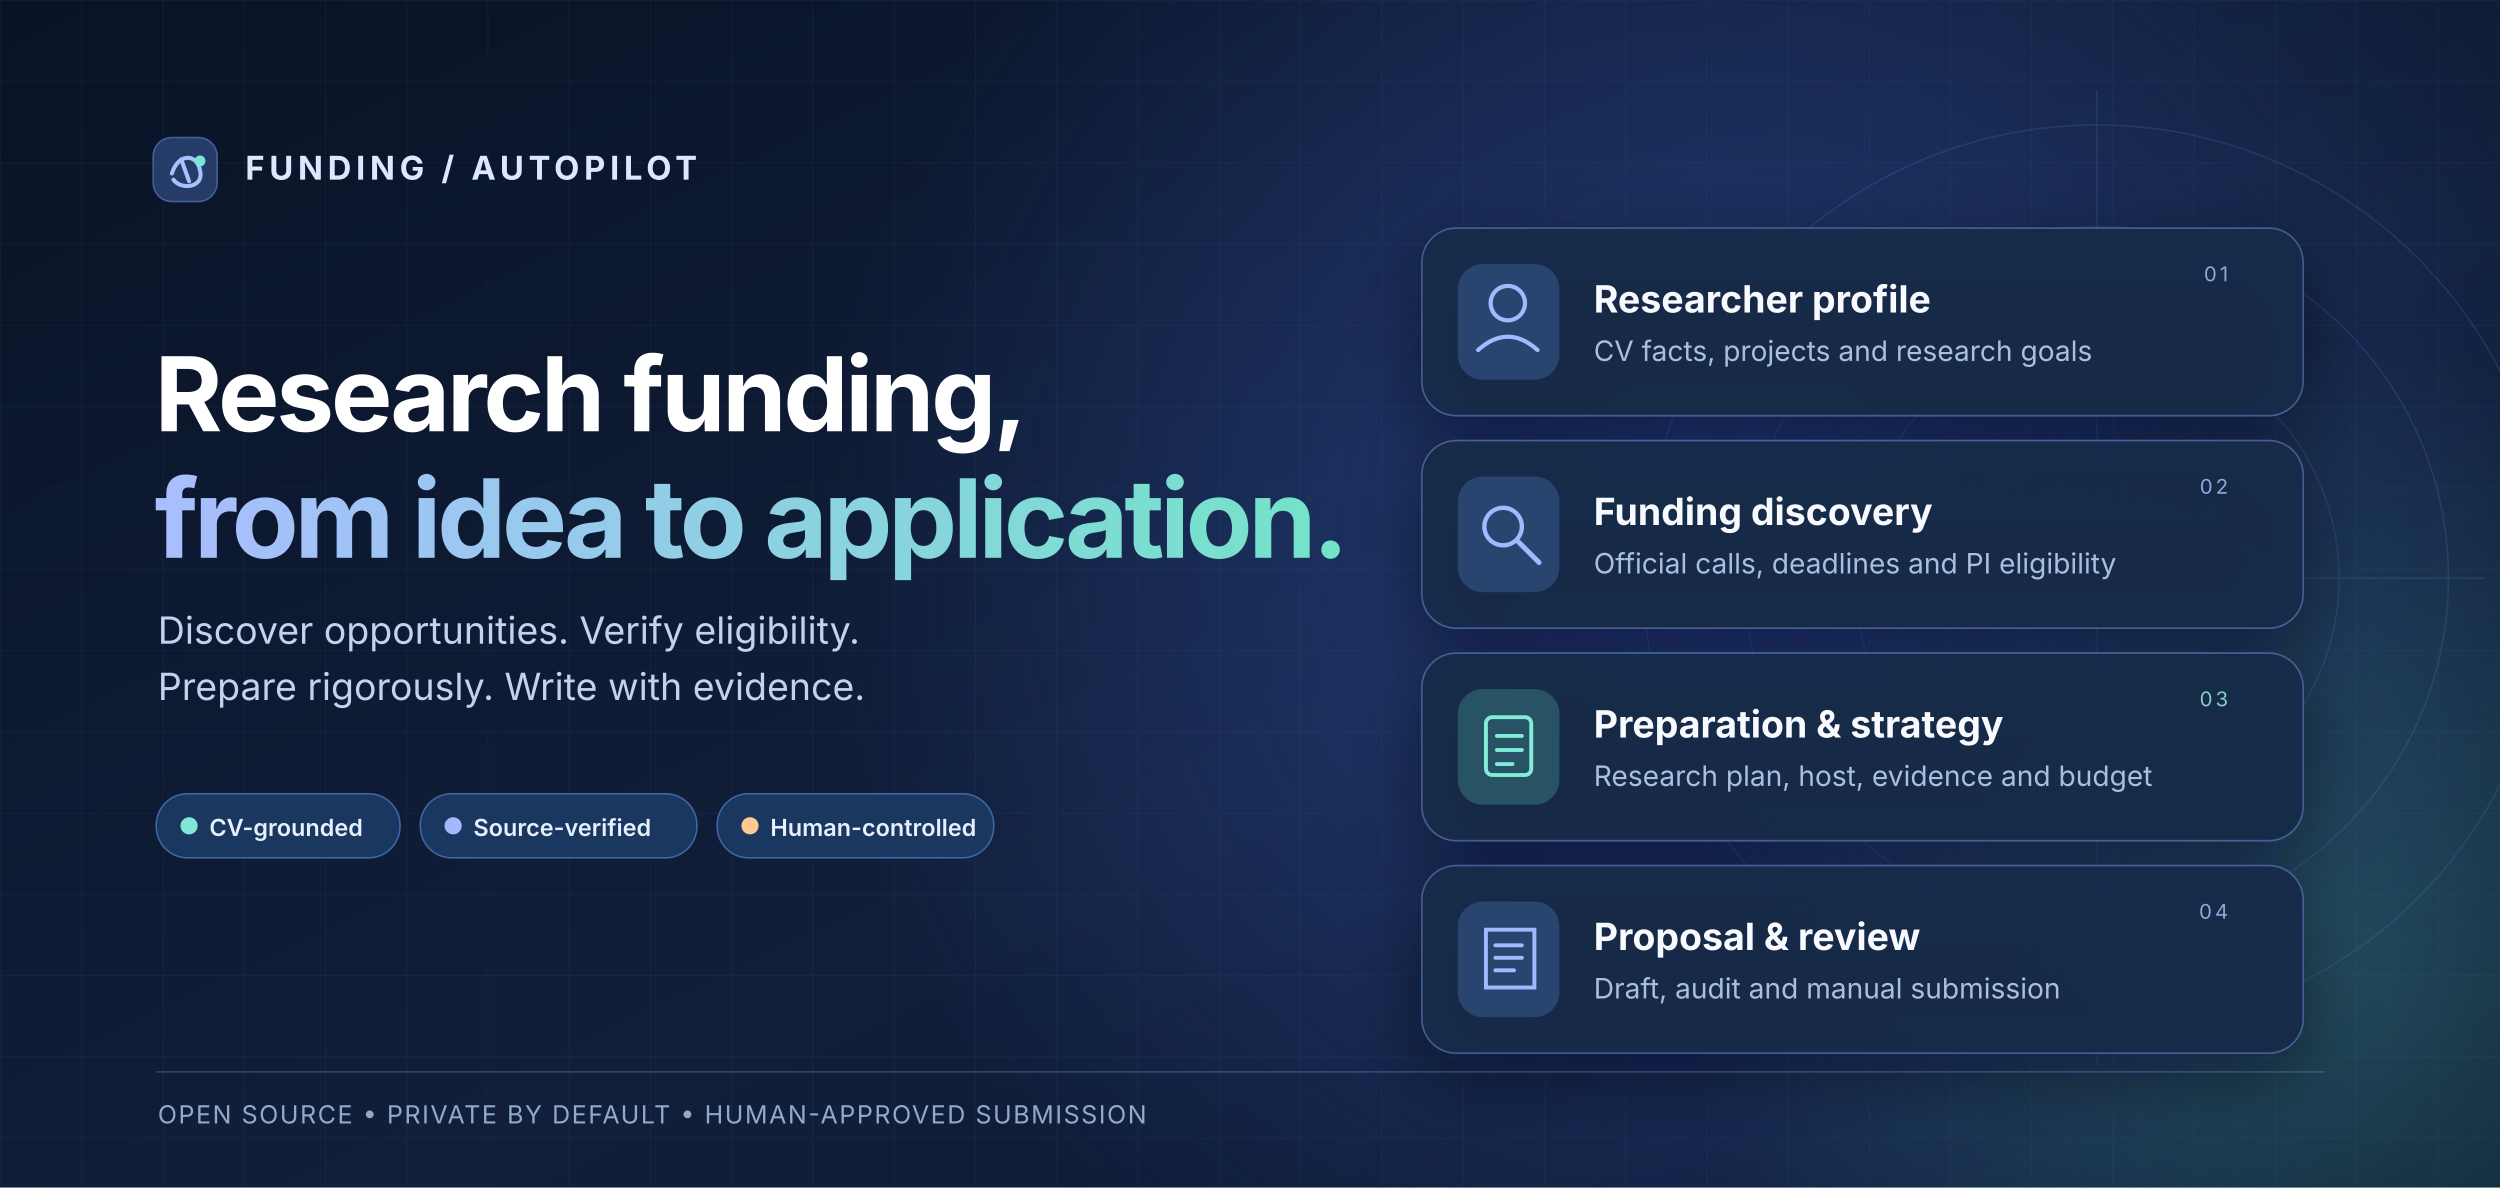
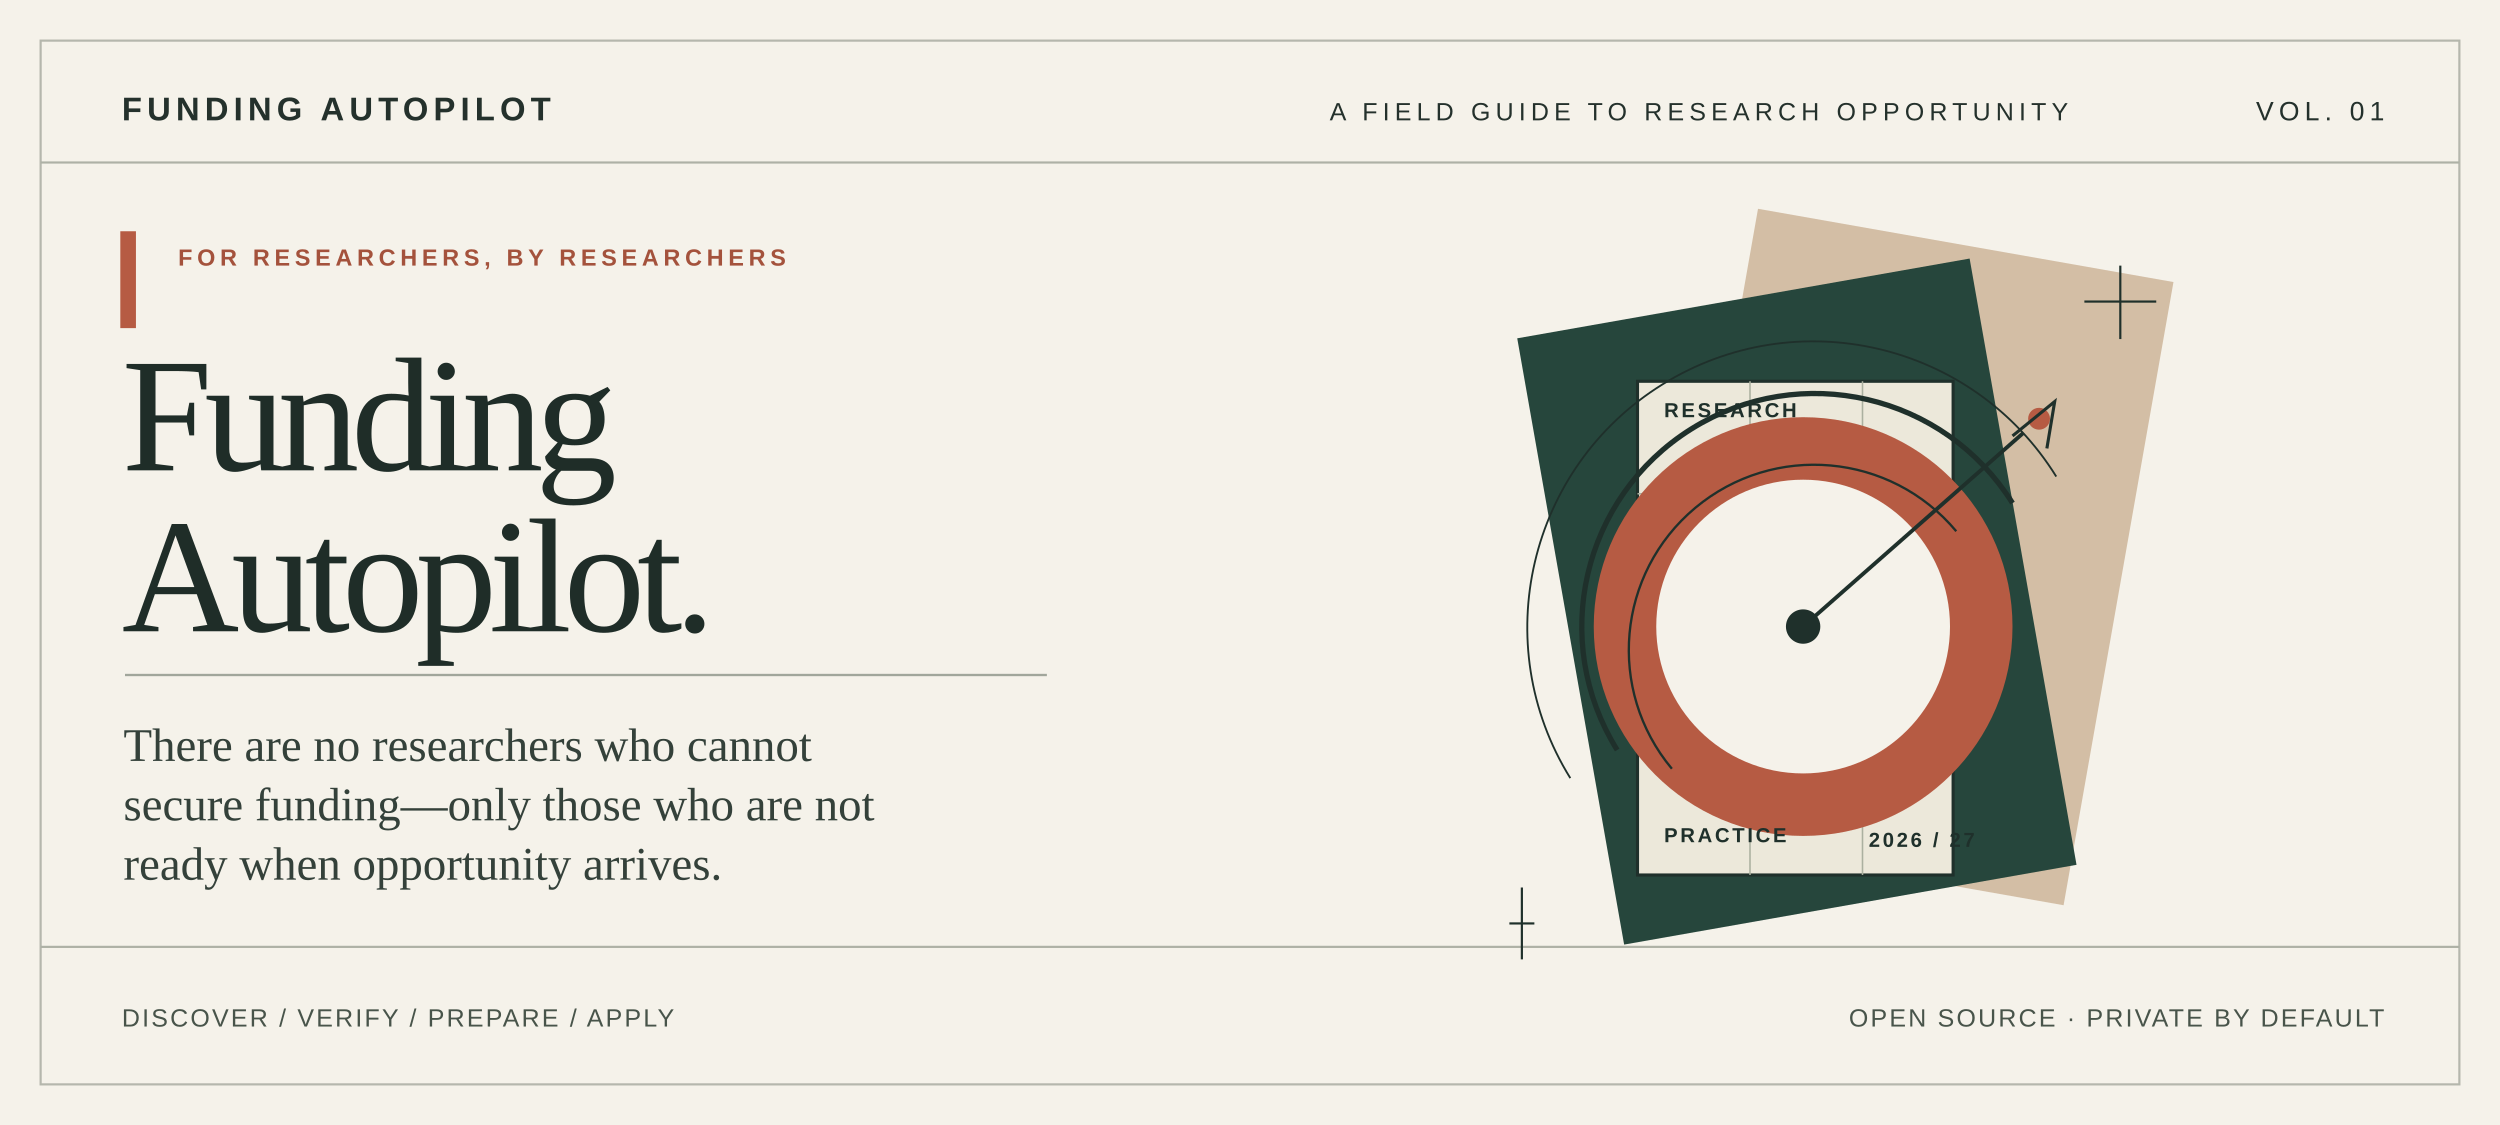
- <svg xmlns="http://www.w3.org/2000/svg" width="1600" height="760" viewBox="0 0 1600 760" role="img" aria-labelledby="title desc">
-   <defs>
-     <linearGradient id="bg" x1="0" y1="0" x2="1" y2="1">
-       <stop offset="0%" stop-color="#091326" />
-       <stop offset="58%" stop-color="#111F3B" />
-       <stop offset="100%" stop-color="#0B1730" />
-     </linearGradient>
-     <linearGradient id="blue" x1="0" y1="0" x2="1" y2="0">
-       <stop offset="0%" stop-color="#A9BDFF" />
-       <stop offset="100%" stop-color="#73E3C8" />
-     </linearGradient>
-     <linearGradient id="blueBar" x1="0" y1="0" x2="1" y2="0">
-       <stop offset="0%" stop-color="#527CFB" />
-       <stop offset="100%" stop-color="#70D7DC" />
-     </linearGradient>
-     <radialGradient id="ambient">
-       <stop offset="0%" stop-color="#436FE1" stop-opacity=".39" />
-       <stop offset="100%" stop-color="#436FE1" stop-opacity="0" />
-     </radialGradient>
-     <radialGradient id="ambient2">
-       <stop offset="0%" stop-color="#50B6A8" stop-opacity=".29" />
-       <stop offset="100%" stop-color="#50B6A8" stop-opacity="0" />
-     </radialGradient>
-     <pattern id="grid" width="52" height="52" patternUnits="userSpaceOnUse">
-       <path d="M 52 0 L 0 0 0 52" fill="none" stroke="#A5C0FF" stroke-width=".7" opacity=".075" />
-     </pattern>
-     <filter id="shadow" x="-20%" y="-20%" width="150%" height="150%">
-       <feDropShadow dx="0" dy="15" stdDeviation="24" flood-color="#000719" flood-opacity=".5" />
-     </filter>
-   </defs>
-   <rect width="1600" height="760" fill="url(#bg)" />
-   <rect width="1600" height="760" fill="url(#grid)" />
-   <circle cx="1100" cy="350" r="580" fill="url(#ambient)" />
-   <circle cx="1480" cy="620" r="400" fill="url(#ambient2)" />
-   <g stroke="#6387D7" fill="none" opacity=".18">
-     <circle cx="1342" cy="370" r="290" />
-     <circle cx="1342" cy="370" r="225" />
-     <circle cx="1342" cy="370" r="155" />
-     <path d="M1342 58 V682 M1030 370 H1590" />
+ <svg xmlns="http://www.w3.org/2000/svg" width="1600" height="720" viewBox="0 0 1600 720" role="img" aria-labelledby="hero-title hero-desc">
+   <rect width="1600" height="720" fill="#F5F2EA" />
+   <rect x="26" y="26" width="1548" height="668" fill="none" stroke="#B5B7AD" stroke-width="1.4" />
+   <path d="M26 104 H1574 M26 606 H1574" stroke="#AEB1A6" stroke-width="1.4" />
+   <g font-family="Arial,Helvetica,sans-serif" fill="#24312C" letter-spacing="3.3">
+     <text x="78" y="77" font-size="21" font-weight="700">FUNDING AUTOPILOT</text>
+     <text x="851" y="77" font-size="16">A FIELD GUIDE TO RESEARCH OPPORTUNITY</text>
+     <text x="1526" y="77" font-size="17" text-anchor="end">VOL. 01</text>
  </g>
-   <g transform="translate(98 88)">
-     <rect width="41" height="41" rx="12" fill="#253B68" stroke="#6384C3" stroke-opacity=".6" />
-     <path d="M12 23 C16 10 28 10 30 21 C33 32 18 34 13 27 M18 14 L23 28" fill="none" stroke="#A8C2FF" stroke-width="2.6" stroke-linecap="round" />
-     <circle cx="30" cy="15" r="3.5" fill="#78E6D2" />
-     <text x="59" y="27" fill="#DDE8FE" font-size="21" letter-spacing="3" font-weight="700" font-family="Inter,Segoe UI,Arial,sans-serif">FUNDING / AUTOPILOT</text>
+   <g>
+     <rect x="77" y="148" width="10" height="62" fill="#B65B43" />
+     <text x="114" y="170" font-family="Arial,Helvetica,sans-serif" font-size="15" font-weight="700" fill="#A4523C" letter-spacing="3">FOR RESEARCHERS, BY RESEARCHERS</text>
  </g>
-   <text x="99" y="276" fill="#FFFFFF" font-family="Inter,Segoe UI,Arial,sans-serif" font-size="66" font-weight="750" letter-spacing="-2">Research funding,</text>
-   <text x="99" y="357" fill="url(#blue)" font-family="Inter,Segoe UI,Arial,sans-serif" font-size="70" font-weight="750" letter-spacing="-2.7">from idea to application.</text>
-   <text x="101" y="412" fill="#C2D2F1" font-family="Inter,Segoe UI,Arial,sans-serif" font-size="24">Discover opportunities. Verify eligibility.</text>
-   <text x="101" y="448" fill="#C2D2F1" font-family="Inter,Segoe UI,Arial,sans-serif" font-size="24">Prepare rigorously. Write with evidence.</text>
-   <g transform="translate(100 508)">
-     <rect width="156" height="41" rx="20" fill="#19375F" stroke="#4166A5" />
-     <circle cx="21" cy="20.5" r="5.5" fill="#82E5D5" />
-     <text x="34" y="27" fill="#E7F0FF" font-family="Inter,Segoe UI,Arial,sans-serif" font-size="15" font-weight="600">CV-grounded</text>
-     <rect x="169" width="177" height="41" rx="20" fill="#19375F" stroke="#4166A5" />
-     <circle cx="190" cy="20.5" r="5.5" fill="#A4B8FF" />
-     <text x="203" y="27" fill="#E7F0FF" font-family="Inter,Segoe UI,Arial,sans-serif" font-size="15" font-weight="600">Source-verified</text>
-     <rect x="359" width="177" height="41" rx="20" fill="#19375F" stroke="#4166A5" />
-     <circle cx="380" cy="20.5" r="5.5" fill="#FFC992" />
-     <text x="393" y="27" fill="#E7F0FF" font-family="Inter,Segoe UI,Arial,sans-serif" font-size="15" font-weight="600">Human-controlled</text>
+   <g font-family="Georgia,Times New Roman,serif" fill="#1F2D28">
+     <text x="78" y="301" font-size="104" letter-spacing="-5">Funding</text>
+     <text x="78" y="404" font-size="104" letter-spacing="-5">Autopilot.</text>
  </g>
-   <g filter="url(#shadow)">
-     <rect x="910" y="146" width="564" height="120" rx="22" fill="#192A49" fill-opacity=".95" stroke="#5674AE" stroke-opacity=".7" />
-     <rect x="910" y="282" width="564" height="120" rx="22" fill="#192A49" fill-opacity=".95" stroke="#5674AE" stroke-opacity=".7" />
-     <rect x="910" y="418" width="564" height="120" rx="22" fill="#192A49" fill-opacity=".95" stroke="#5674AE" stroke-opacity=".7" />
-     <rect x="910" y="554" width="564" height="120" rx="22" fill="#192A49" fill-opacity=".95" stroke="#5674AE" stroke-opacity=".7" />
+   <path d="M80 432 H670" stroke="#A1A69B" stroke-width="1.5" />
+   <g font-family="Georgia,Times New Roman,serif" fill="#34413A" font-size="30">
+     <text x="79" y="487">There are no researchers who cannot</text>
+     <text x="79" y="525">secure funding—only those who are not</text>
+     <text x="79" y="563">ready when opportunity arrives.</text>
  </g>
-   <g font-family="Inter,Segoe UI,Arial,sans-serif">
-     <g>
-       <rect x="933" y="169" width="65" height="74" rx="16" fill="#28446F" />
-       <circle cx="965" cy="194" r="11" fill="none" stroke="#9FBAFF" stroke-width="2.7" />
-       <path d="M946 224 Q965 207 984 224" fill="none" stroke="#9FBAFF" stroke-width="2.7" stroke-linecap="round" />
-       <text x="1020" y="200" font-size="24" fill="#F8FAFF" font-weight="700">Researcher profile</text>
-       <text x="1020" y="231" font-size="18" fill="#A9BEE1">CV facts, projects and research goals</text>
-       <text x="1426" y="180" text-anchor="end" font-size="13" fill="#8CAADD" letter-spacing="2">01</text>
+   <g transform="translate(918 138)">
+     <rect x="170" y="16" width="270" height="405" fill="#D3BEA5" transform="rotate(10 305 218)" />
+     <rect x="85" y="50" width="294" height="394" fill="#26463C" transform="rotate(-10 232 247)" />
+     <path d="M130 106 L332 106 L332 422 L130 422 Z" fill="#ECE8DA" stroke="#1F302B" stroke-width="2" />
+     <path d="M130 178 H332 M130 250 H332 M130 322 H332" stroke="#ABB0A0" stroke-width="1" />
+     <path d="M202 106 V422 M274 106 V422" stroke="#ABB0A0" stroke-width="1" />
+     <circle cx="236" cy="263" r="134" fill="#B65B43" />
+     <circle cx="236" cy="263" r="94" fill="#F5F2EA" />
+     <path d="M117 342 A143 143 0 0 1 370 184" stroke="#1F302B" stroke-width="3.4" fill="none" />
+     <path d="M87 360 A176 176 0 0 1 398 167" stroke="#1F302B" stroke-width="1.2" fill="none" />
+     <path d="M152 354 A104 104 0 0 1 334 202" stroke="#1F302B" stroke-width="1.5" fill="none" />
+     <circle cx="236" cy="263" r="11" fill="#1F302B" />
+     <circle cx="387" cy="130" r="7" fill="#B65B43" />
+     <line x1="236" y1="263" x2="377" y2="139" stroke="#1F302B" stroke-width="2.5" />
+     <path d="M370 141 L397 119 L392 149" fill="none" stroke="#1F302B" stroke-width="2" />
+     <g fill="#1F302B" font-family="Arial,Helvetica,sans-serif" font-size="13" font-weight="700" letter-spacing="1.7">
+       <text x="147" y="129">RESEARCH</text>
+       <text x="147" y="401">PRACTICE</text>
+       <text x="278" y="404">2026 / 27</text>
    </g>
-     <g>
-       <rect x="933" y="305" width="65" height="74" rx="16" fill="#28446F" />
-       <circle cx="962" cy="337" r="12" fill="none" stroke="#9FBAFF" stroke-width="2.8" />
-       <path d="M971 346 L985 360" stroke="#9FBAFF" stroke-width="3.2" stroke-linecap="round" />
-       <text x="1020" y="336" font-size="24" fill="#F8FAFF" font-weight="700">Funding discovery</text>
-       <text x="1020" y="367" font-size="18" fill="#A9BEE1">Official calls, deadlines and PI eligibility</text>
-       <text x="1426" y="316" text-anchor="end" font-size="13" fill="#8CAADD" letter-spacing="2">02</text>
-     </g>
-     <g>
-       <rect x="933" y="441" width="65" height="74" rx="16" fill="#285365" />
-       <rect x="951" y="459" width="29" height="37" rx="4" fill="none" stroke="#81EDD9" stroke-width="2.5" />
-       <path d="M958 471 H974 M958 480 H974 M958 489 H968" stroke="#81EDD9" stroke-width="2.5" stroke-linecap="round" />
-       <text x="1020" y="472" font-size="24" fill="#F8FAFF" font-weight="700">Preparation &amp; strategy</text>
-       <text x="1020" y="503" font-size="18" fill="#A9BEE1">Research plan, host, evidence and budget</text>
-       <text x="1426" y="452" text-anchor="end" font-size="13" fill="#84CFBE" letter-spacing="2">03</text>
-     </g>
-     <g>
-       <rect x="933" y="577" width="65" height="74" rx="16" fill="#28446F" />
-       <path d="M951 595 H982 V632 H951 Z M957 605 H974 M957 613 H974 M957 621 H969" fill="none" stroke="#9FBAFF" stroke-width="2.5" stroke-linecap="round" />
-       <text x="1020" y="608" font-size="24" fill="#F8FAFF" font-weight="700">Proposal &amp; review</text>
-       <text x="1020" y="639" font-size="18" fill="#A9BEE1">Draft, audit and manual submission</text>
-       <text x="1426" y="588" text-anchor="end" font-size="13" fill="#8CAADD" letter-spacing="2">04</text>
+     <g stroke="#1F302B" stroke-width="1.4">
+       <line x1="56" y1="430" x2="56" y2="476" />
+       <line x1="48" y1="453" x2="64" y2="453" />
+       <line x1="439" y1="32" x2="439" y2="79" />
+       <line x1="416" y1="55" x2="462" y2="55" />
    </g>
  </g>
-   <line x1="100" y1="686" x2="1488" y2="686" stroke="#6382B9" stroke-opacity=".4" />
-   <text x="101" y="719" fill="#91AACC" font-family="Inter,Segoe UI,Arial,sans-serif" font-size="16" letter-spacing="1">OPEN SOURCE  •  PRIVATE BY DEFAULT  •  HUMAN-APPROVED SUBMISSION</text>
+   <g font-family="Arial,Helvetica,sans-serif" font-size="16" fill="#48544A" letter-spacing="1.4">
+     <text x="78" y="657">DISCOVER  /  VERIFY  /  PREPARE  /  APPLY</text>
+     <text x="1526" y="657" text-anchor="end">OPEN SOURCE  ·  PRIVATE BY DEFAULT</text>
+   </g>
</svg>
